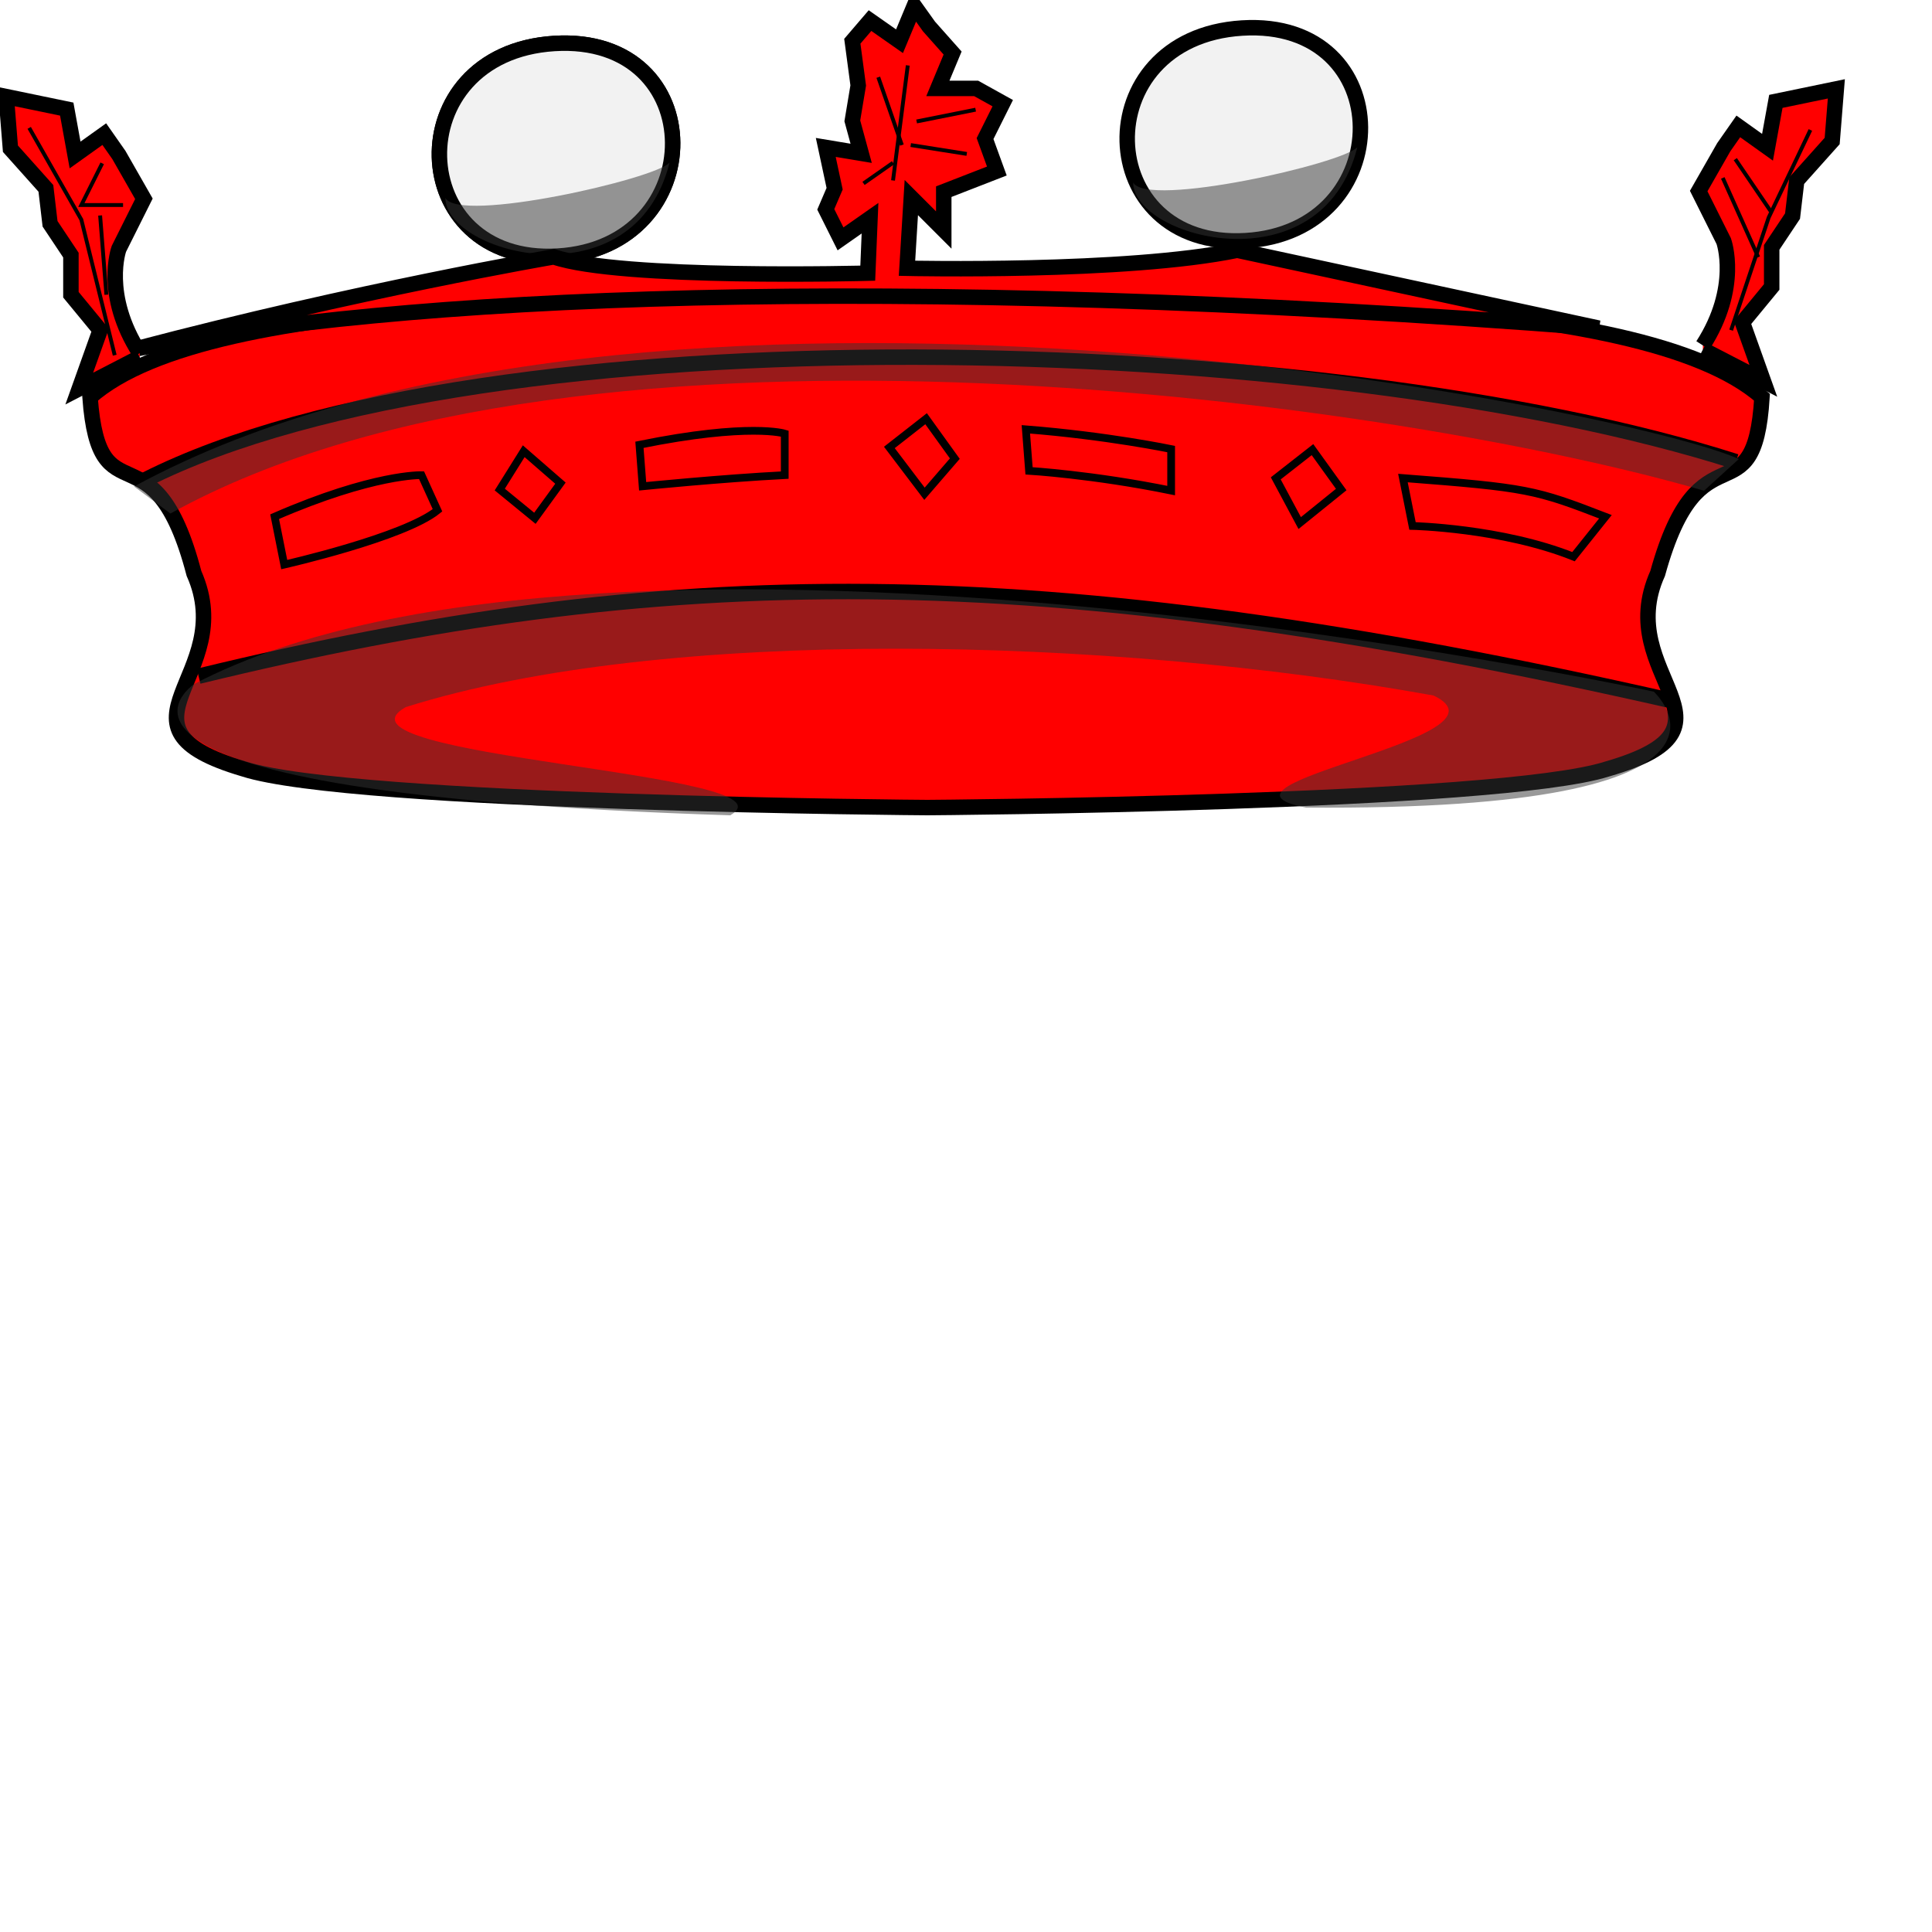
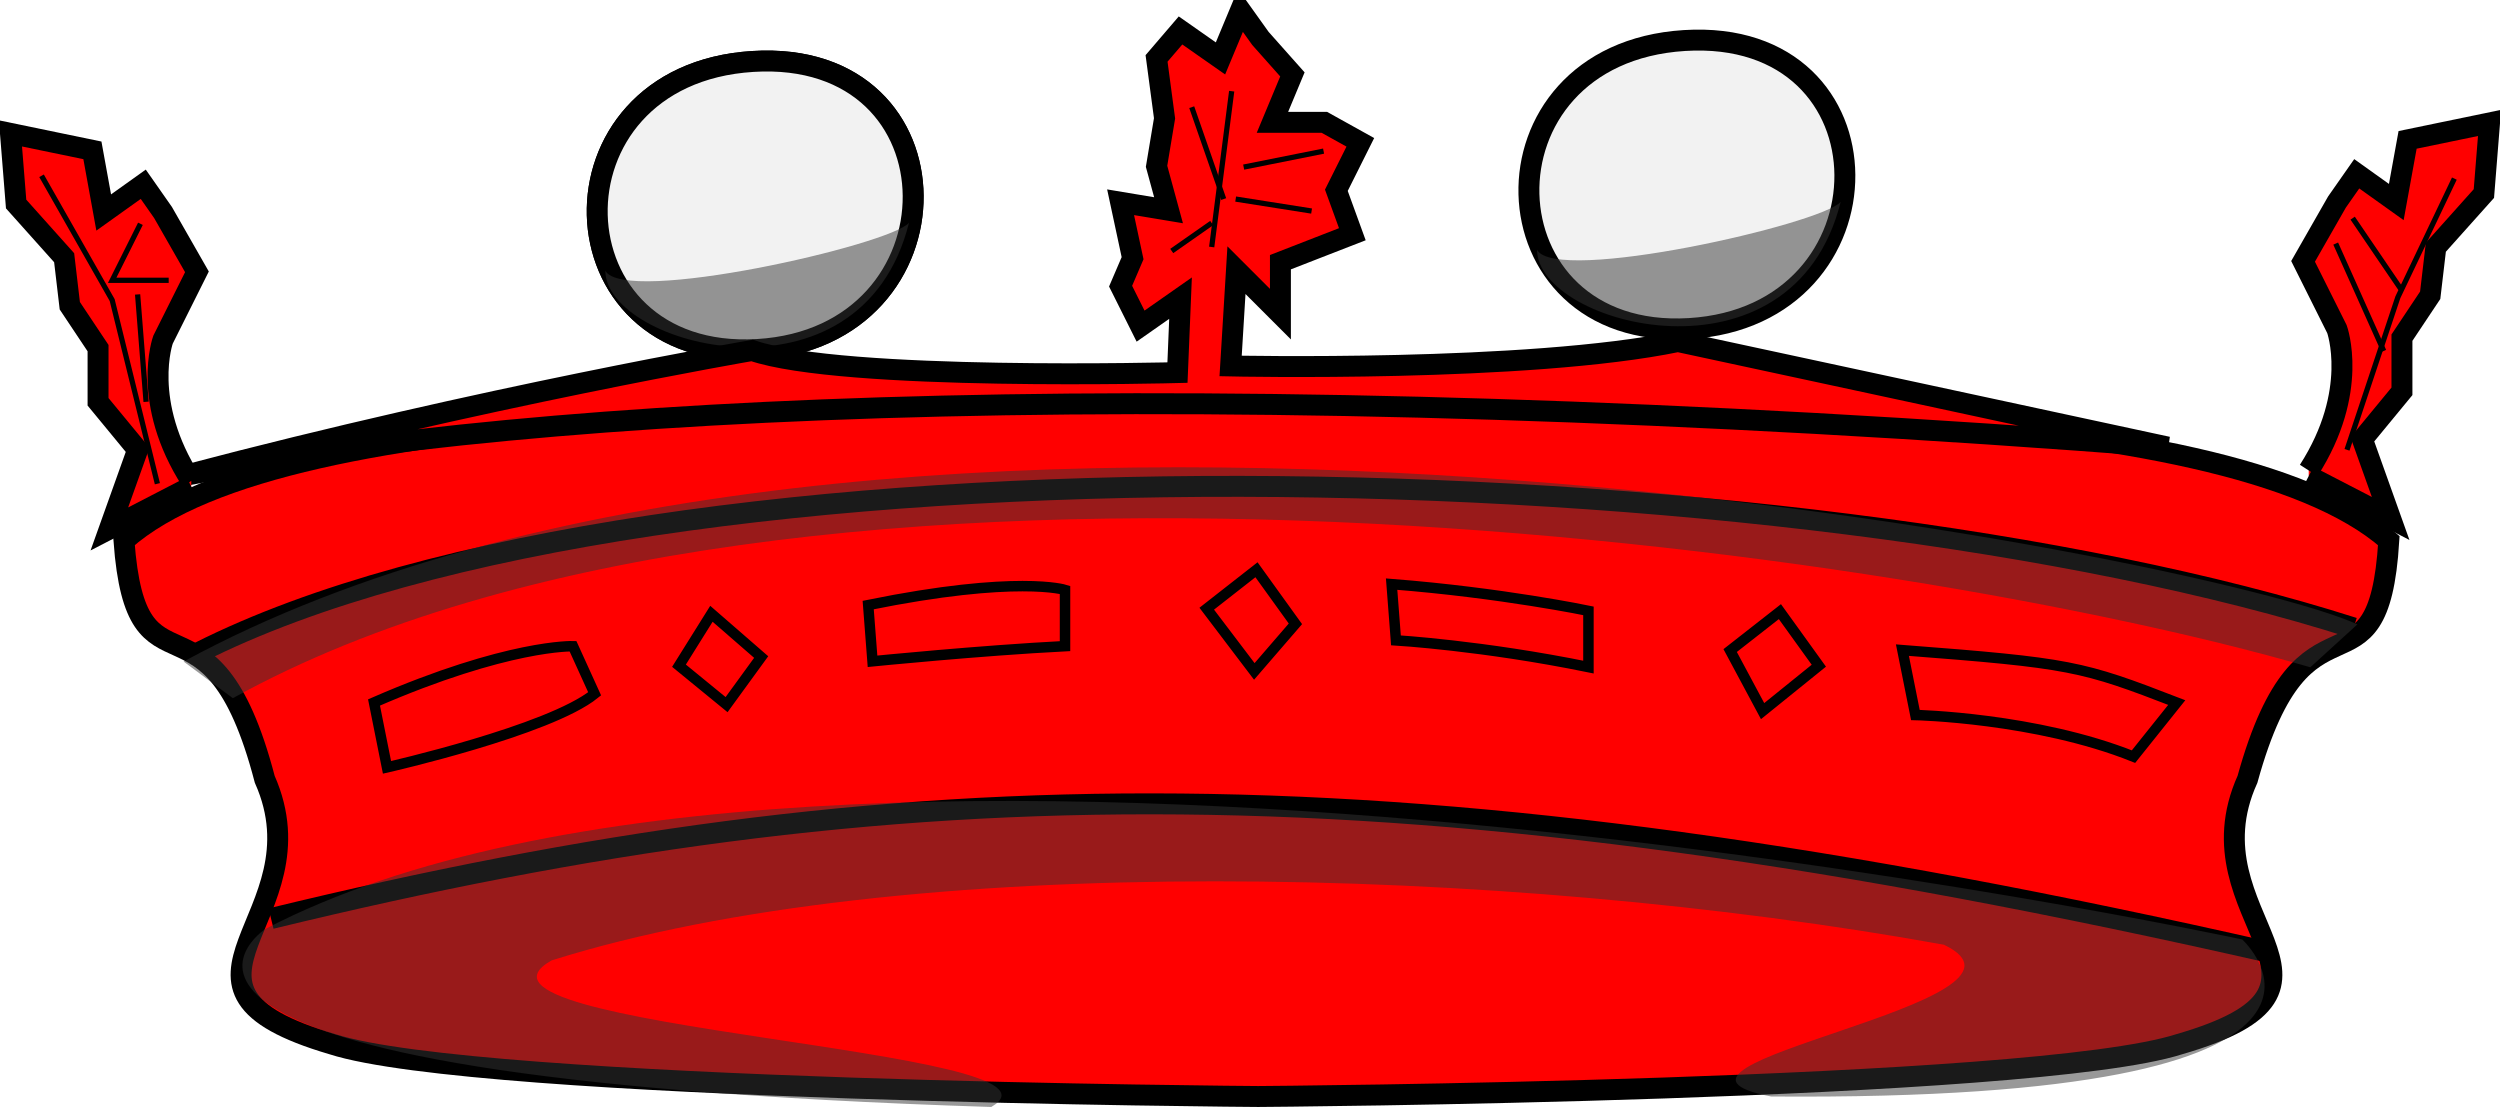
- <svg xmlns="http://www.w3.org/2000/svg" width="500" height="500" id="svg2" version="1.0">
+ <svg xmlns="http://www.w3.org/2000/svg" width="477.625" height="211.489" id="svg2" version="1.0">
  <defs id="defs4">
    </defs>
-   <g id="layer1">
+   <g id="layer1" transform="translate(0.3806715,0.4885514)">
    <g id="body">
      <path d="M 63.1,199 C 25.7,188 62,175 50.2,148.4 39.8,108.6 25.7,135.6 23.3,102.8 55,74.68 168,78.18 240,74.69 c 71,3.49 184,0 216,28.11 -2,32.8 -16,5.8 -27,45.6 -12,26.6 25,39.6 -13,50.6 -28,9 -176,10 -176,10 0,0 -149,-1 -176.9,-10 z" style="fill:#ff0000;stroke:#000000;stroke-width:4;stroke-miterlimit:4;stroke-opacity:1;stroke-dasharray:none" id="path3764" />
      <path id="path3767" d="m 37.594,124.179 c 88.1,-44.5 305.67,-38.6 411.67,-4.7" style="fill:none;stroke:#000000;stroke-width:4;stroke-miterlimit:4;stroke-opacity:1;stroke-dasharray:none" />
      <path id="path3769" d="m 51.4,175 c 120.253,-29.264 216.032,-31.273 382.032,6.527" style="fill:none;stroke:#000000;stroke-width:4;stroke-miterlimit:4;stroke-opacity:1;stroke-dasharray:none" />
      <path id="path3773" style="opacity:0.5;fill:#333333;fill-opacity:1;fill-rule:evenodd;stroke:none" d="M 44.1,132.9 C 152,73.18 365,104.8 441,127 l 9,-8.2 C 422,105.9 166,54.4 34.7,125.9 z m 6.2,44.1 c 107.7,-56.2 377.7,2 377.7,2 0,0 34,31 -90,30 -31,-6 56,-18 33,-29 -84,-15.2 -199,-18.1 -266,3 -23,13 103,17 84,28 C 7.63,205.26 50.3,177 50.3,177 z" />
      <path id="path3079" style="fill:none;stroke:#000000;stroke-width:2;stroke-linecap:butt;stroke-linejoin:miter;stroke-opacity:1" d="m 265.488,111.107 c 21.074,1.653 37.603,5.107 37.603,5.107 l 0,10.744 c -20.248,-4.132 -36.777,-5.107 -36.777,-5.107 z m -100,4 c 28.512,-5.785 37.603,-2.893 37.603,-2.893 l 0,10.744 c -16.116,0.826 -36.777,2.893 -36.777,2.893 z m 74.182,-6.744 -9.504,7.438 9.091,11.983 7.851,-9.091 z m 100,8 -9.504,7.438 6.198,11.57 10.744,-8.678 z m 23.405,7.355 c 32.231,2.479 34.231,2.992 52.413,10.017 l -8.264,10.331 C 388.628,136.628 365.554,136.116 365.554,136.116 z m -227.537,-6.942 -6.198,9.917 9.091,7.438 6.612,-9.091 z m -64.463,16.942 c 25.62,-11.157 38.017,-10.744 38.017,-10.744 l 4.132,9.091 c -8.678,7.025 -39.669,14.05 -39.669,14.05 z" />
      <path style="fill:#f2f2f2;stroke:#000000;stroke-width:4;stroke-linecap:butt;stroke-linejoin:miter;stroke-opacity:1" d="m 322.364,62.281 c 39.739,-2.371 39.815,-57.57 -0.924,-55.028 -40.739,2.542 -38.815,57.399 0.924,55.028 z" id="path3052" />
      <path style="opacity:0.5;fill:#333333;stroke:none" d="m 293.267,47.237 c 0.058,14.446 48.855,27.481 58.015,-9.16 -3.629,4.234 -54.386,15.814 -58.015,9.16 z" id="path3054" />
      <path id="path3068" d="m 144.364,66.281 c 39.739,-2.371 39.815,-57.57 -0.924,-55.028 -40.739,2.542 -38.815,57.399 0.924,55.028 z" style="fill:#f2f2f2;stroke:#000000;stroke-width:4;stroke-linecap:butt;stroke-linejoin:miter;stroke-opacity:1" />
      <path id="path3070" d="m 115.267,51.237 c 0.058,14.446 48.855,27.481 58.015,-9.16 -3.629,4.234 -54.386,15.814 -58.015,9.16 z" style="opacity:0.5;fill:#333333;stroke:none" />
      <path style="fill:#f2f2f2;stroke:#000000;stroke-width:4;stroke-linecap:butt;stroke-linejoin:miter;stroke-opacity:1" d="m 144.364,66.281 c 39.739,-2.371 39.815,-57.57 -0.924,-55.028 -40.739,2.542 -38.815,57.399 0.924,55.028 z" id="path3072" />
      <path style="opacity:0.5;fill:#333333;stroke:none" d="m 115.267,51.237 c 0.058,14.446 48.855,27.481 58.015,-9.16 -3.629,4.234 -54.386,15.814 -58.015,9.16 z" id="path3074" />
      <path id="path3107" d="M 35.066,90.316 C 92.283,75.203 143.315,66.472 143.315,66.472 c 17.273,5.938 81.259,4.224 81.259,4.224 l 0.586,-14.223 -7.634,5.344 -3.817,-7.634 2.29,-5.344 -2.29,-10.687 9.16,1.527 -2.29,-8.397 1.527,-9.16 -1.527,-11.45 4.58,-5.344 7.634,5.344 3.817,-9.16 3.817,5.344 6.107,6.87 -3.817,9.16 9.924,0 6.87,3.817 -4.58,9.16 3.053,8.397 -13.74,5.344 0,9.924 -8.397,-8.397 -1.118,18.298 c 0,0 56.854,1.268 85.462,-4.669 l 93.559,20.16 C 226.448,70.345 103.078,76.822 35.066,90.316 z" style="fill:#ff0000;stroke:#000000;stroke-width:4;stroke-linecap:butt;stroke-linejoin:miter;stroke-opacity:1" />
      <path id="path3127" d="m 234.931,16.931 -3.817,29.771" style="fill:none;stroke:#000000;stroke-width:1px;stroke-linecap:butt;stroke-linejoin:miter;stroke-opacity:1" />
      <path id="path3129" d="m 252.489,28.382 -15.267,3.053" style="fill:none;stroke:#000000;stroke-width:1px;stroke-linecap:butt;stroke-linejoin:miter;stroke-opacity:1" />
      <path id="path3131" d="m 227.298,19.985 6.107,17.557" style="fill:none;stroke:#000000;stroke-width:1px;stroke-linecap:butt;stroke-linejoin:miter;stroke-opacity:1" />
      <path id="path3133" d="m 223.481,47.466 7.634,-5.344" style="fill:none;stroke:#000000;stroke-width:1px;stroke-linecap:butt;stroke-linejoin:miter;stroke-opacity:1" />
      <path id="path3135" d="m 250.198,39.832 -14.504,-2.29" style="fill:none;stroke:#000000;stroke-width:1px;stroke-linecap:butt;stroke-linejoin:miter;stroke-opacity:1" />
      <path style="fill:#ff0000;stroke:#000000;stroke-width:4;stroke-linecap:butt;stroke-linejoin:miter;stroke-opacity:1" d="M 36.165,91.389 C 26.449,76.276 30.767,64.401 30.767,64.401 l 6.477,-12.955 -6.477,-11.335 -3.778,-5.398 -7.557,5.398 -2.159,-11.875 -15.654,-3.239 1.08,13.494 9.176,10.256 1.08,9.176 5.398,8.097 0,10.256 7.557,9.176 -5.398,15.114 15.654,-8.097" id="path3215" />
      <path style="fill:none;stroke:#000000;stroke-width:1px;stroke-linecap:butt;stroke-linejoin:miter;stroke-opacity:1" d="m 7.557,33.094 13.494,23.75 8.636,35.085 0,0" id="path3985" />
      <path style="fill:none;stroke:#000000;stroke-width:1px;stroke-linecap:butt;stroke-linejoin:miter;stroke-opacity:1" d="m 26.449,42.27 -5.398,10.796 10.796,0" id="path3987" />
      <path style="fill:none;stroke:#000000;stroke-width:1px;stroke-linecap:butt;stroke-linejoin:miter;stroke-opacity:1" d="M 27.529,76.276 25.909,55.764" id="path3989" />
      <path id="path3991" d="m 440.699,89.389 c 9.716,-15.114 5.398,-26.989 5.398,-26.989 l -6.477,-12.955 6.477,-11.335 3.778,-5.398 7.557,5.398 2.159,-11.875 15.654,-3.239 -1.08,13.494 -9.176,10.256 -1.08,9.176 -5.398,8.097 0,10.256 -7.557,9.176 5.398,15.114 -15.654,-8.097" style="fill:#ff0000;stroke:#000000;stroke-width:4;stroke-linecap:butt;stroke-linejoin:miter;stroke-opacity:1" />
      <path style="fill:none;stroke:#000000;stroke-width:1px;stroke-linecap:butt;stroke-linejoin:miter;stroke-opacity:1" d="M 448.014,85.452 457.73,56.304 468.526,33.633" id="path3993" />
      <path style="fill:none;stroke:#000000;stroke-width:1px;stroke-linecap:butt;stroke-linejoin:miter;stroke-opacity:1" d="m 445.855,46.048 9.176,20.511" id="path3995" />
      <path style="fill:none;stroke:#000000;stroke-width:1px;stroke-linecap:butt;stroke-linejoin:miter;stroke-opacity:1" d="m 449.094,41.19 9.176,13.494" id="path3997" />
    </g>
  </g>
</svg>
